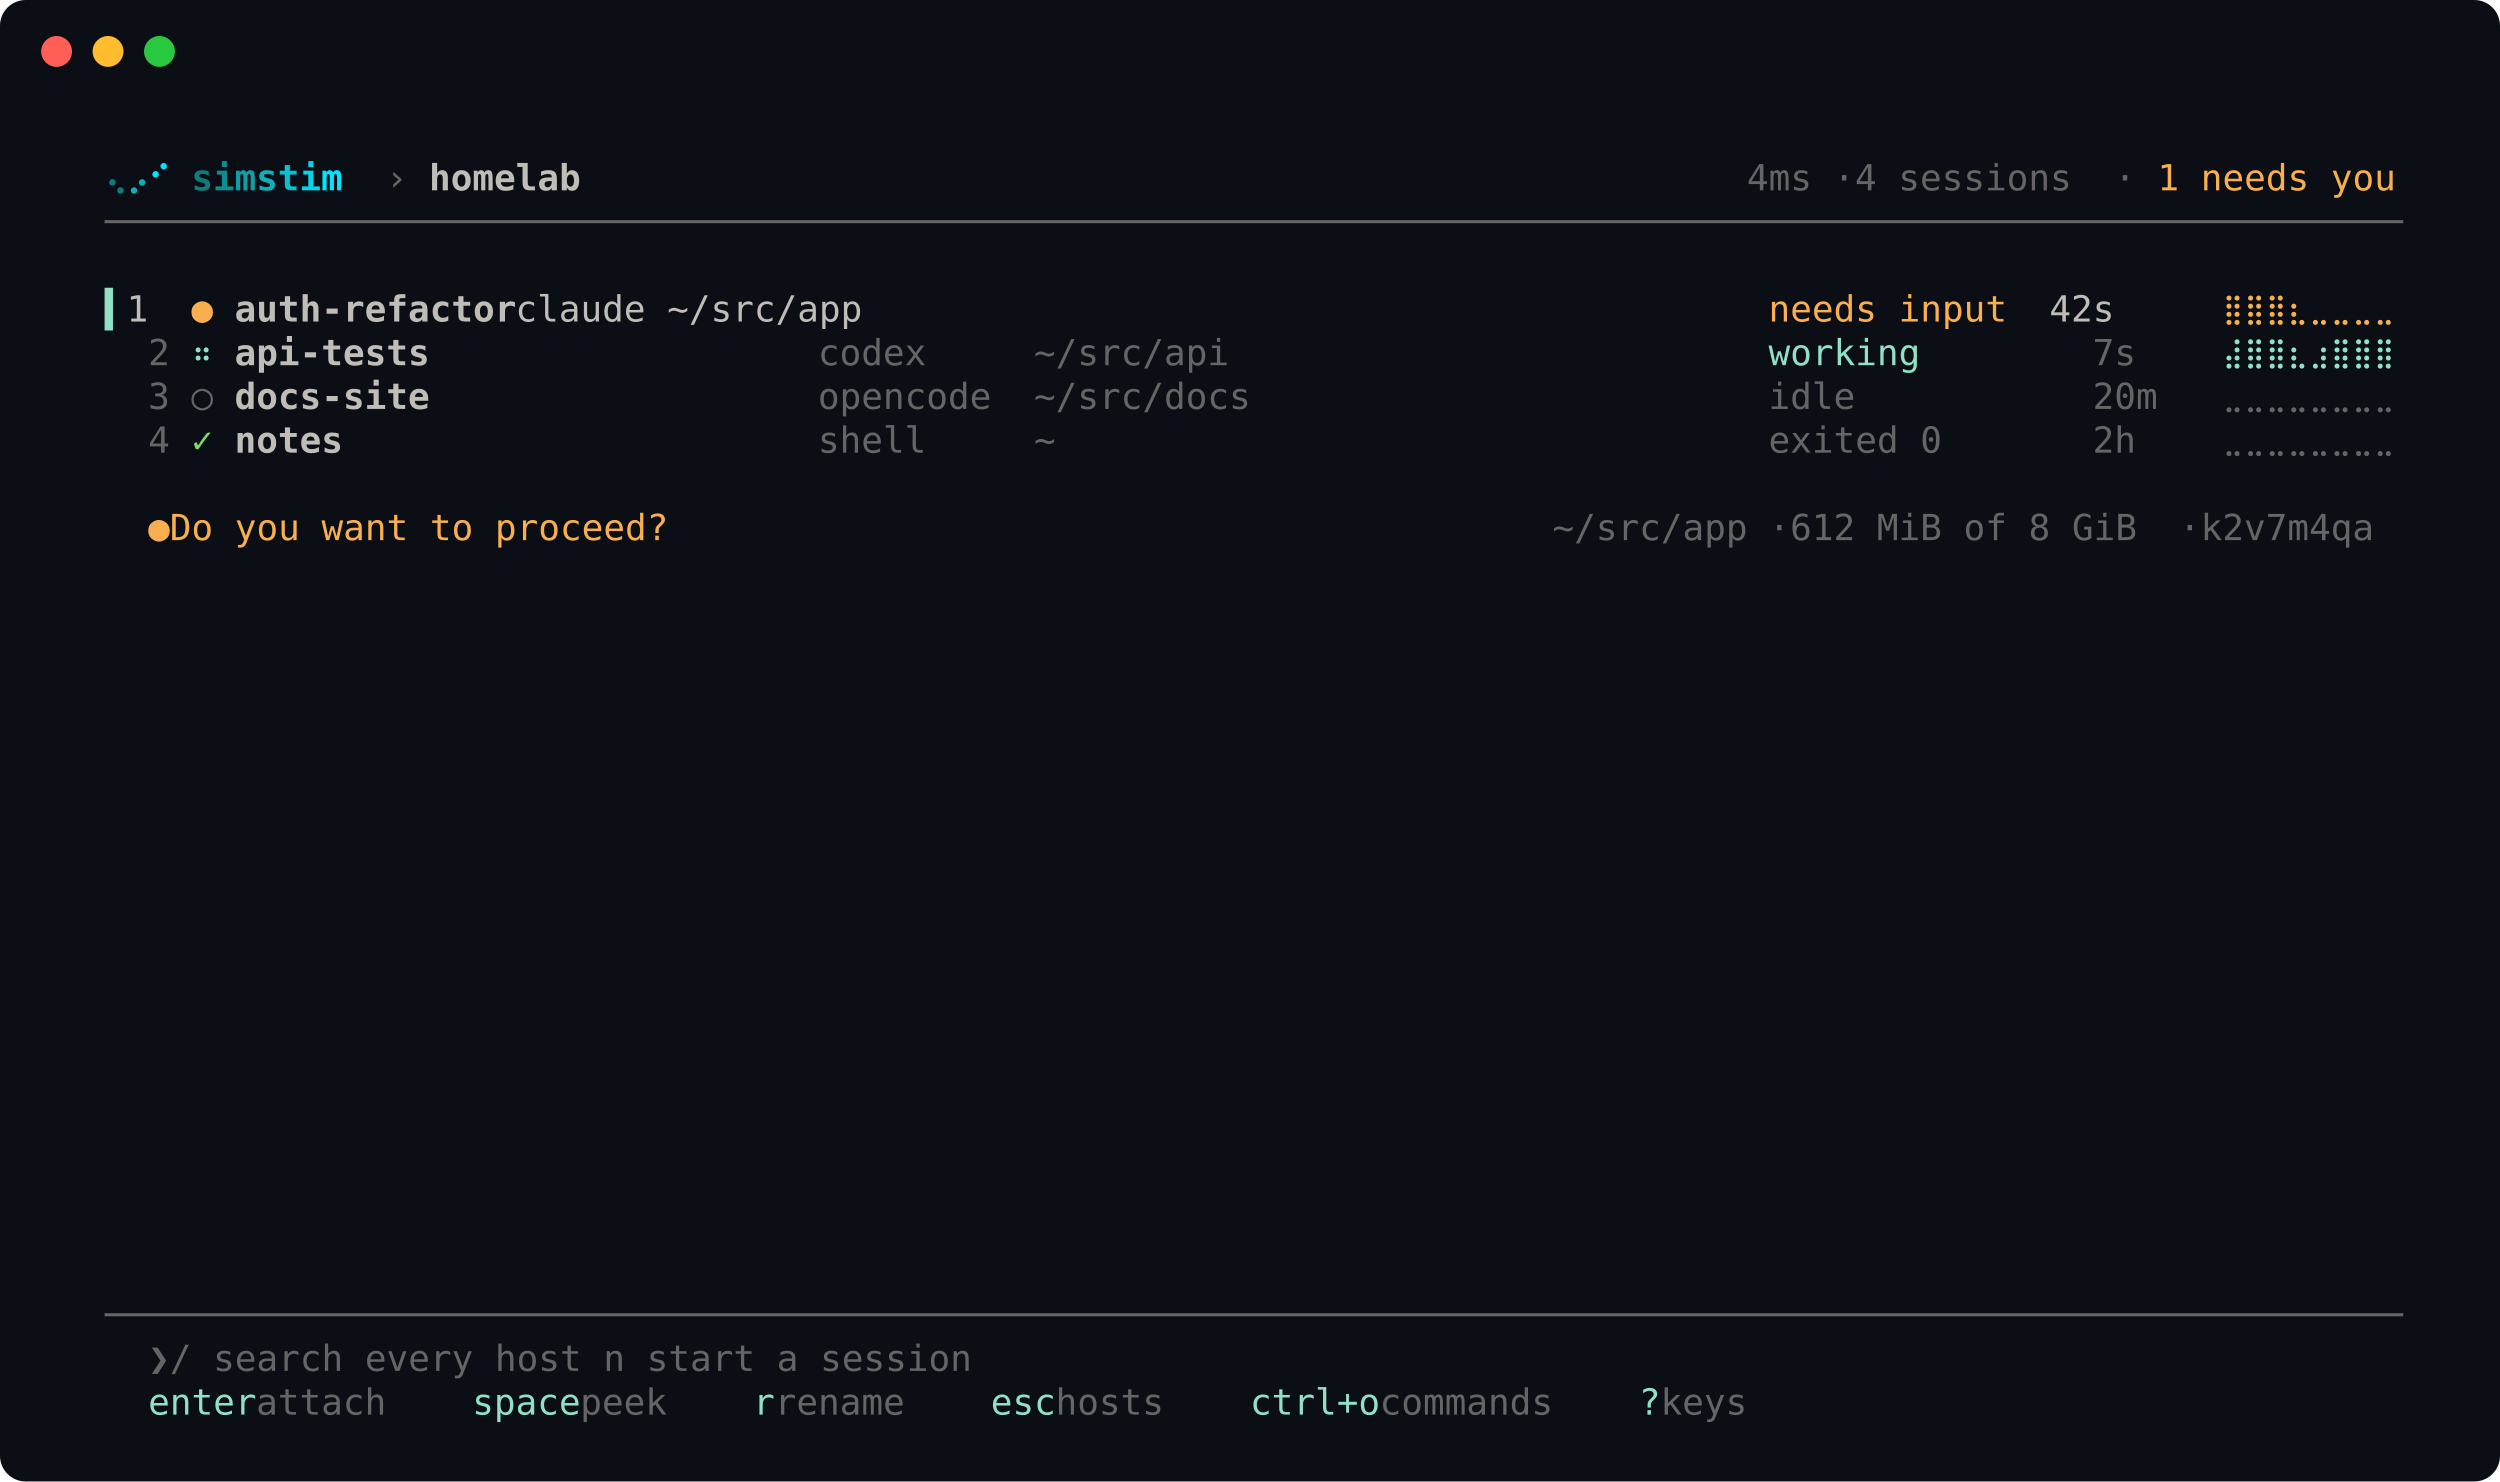
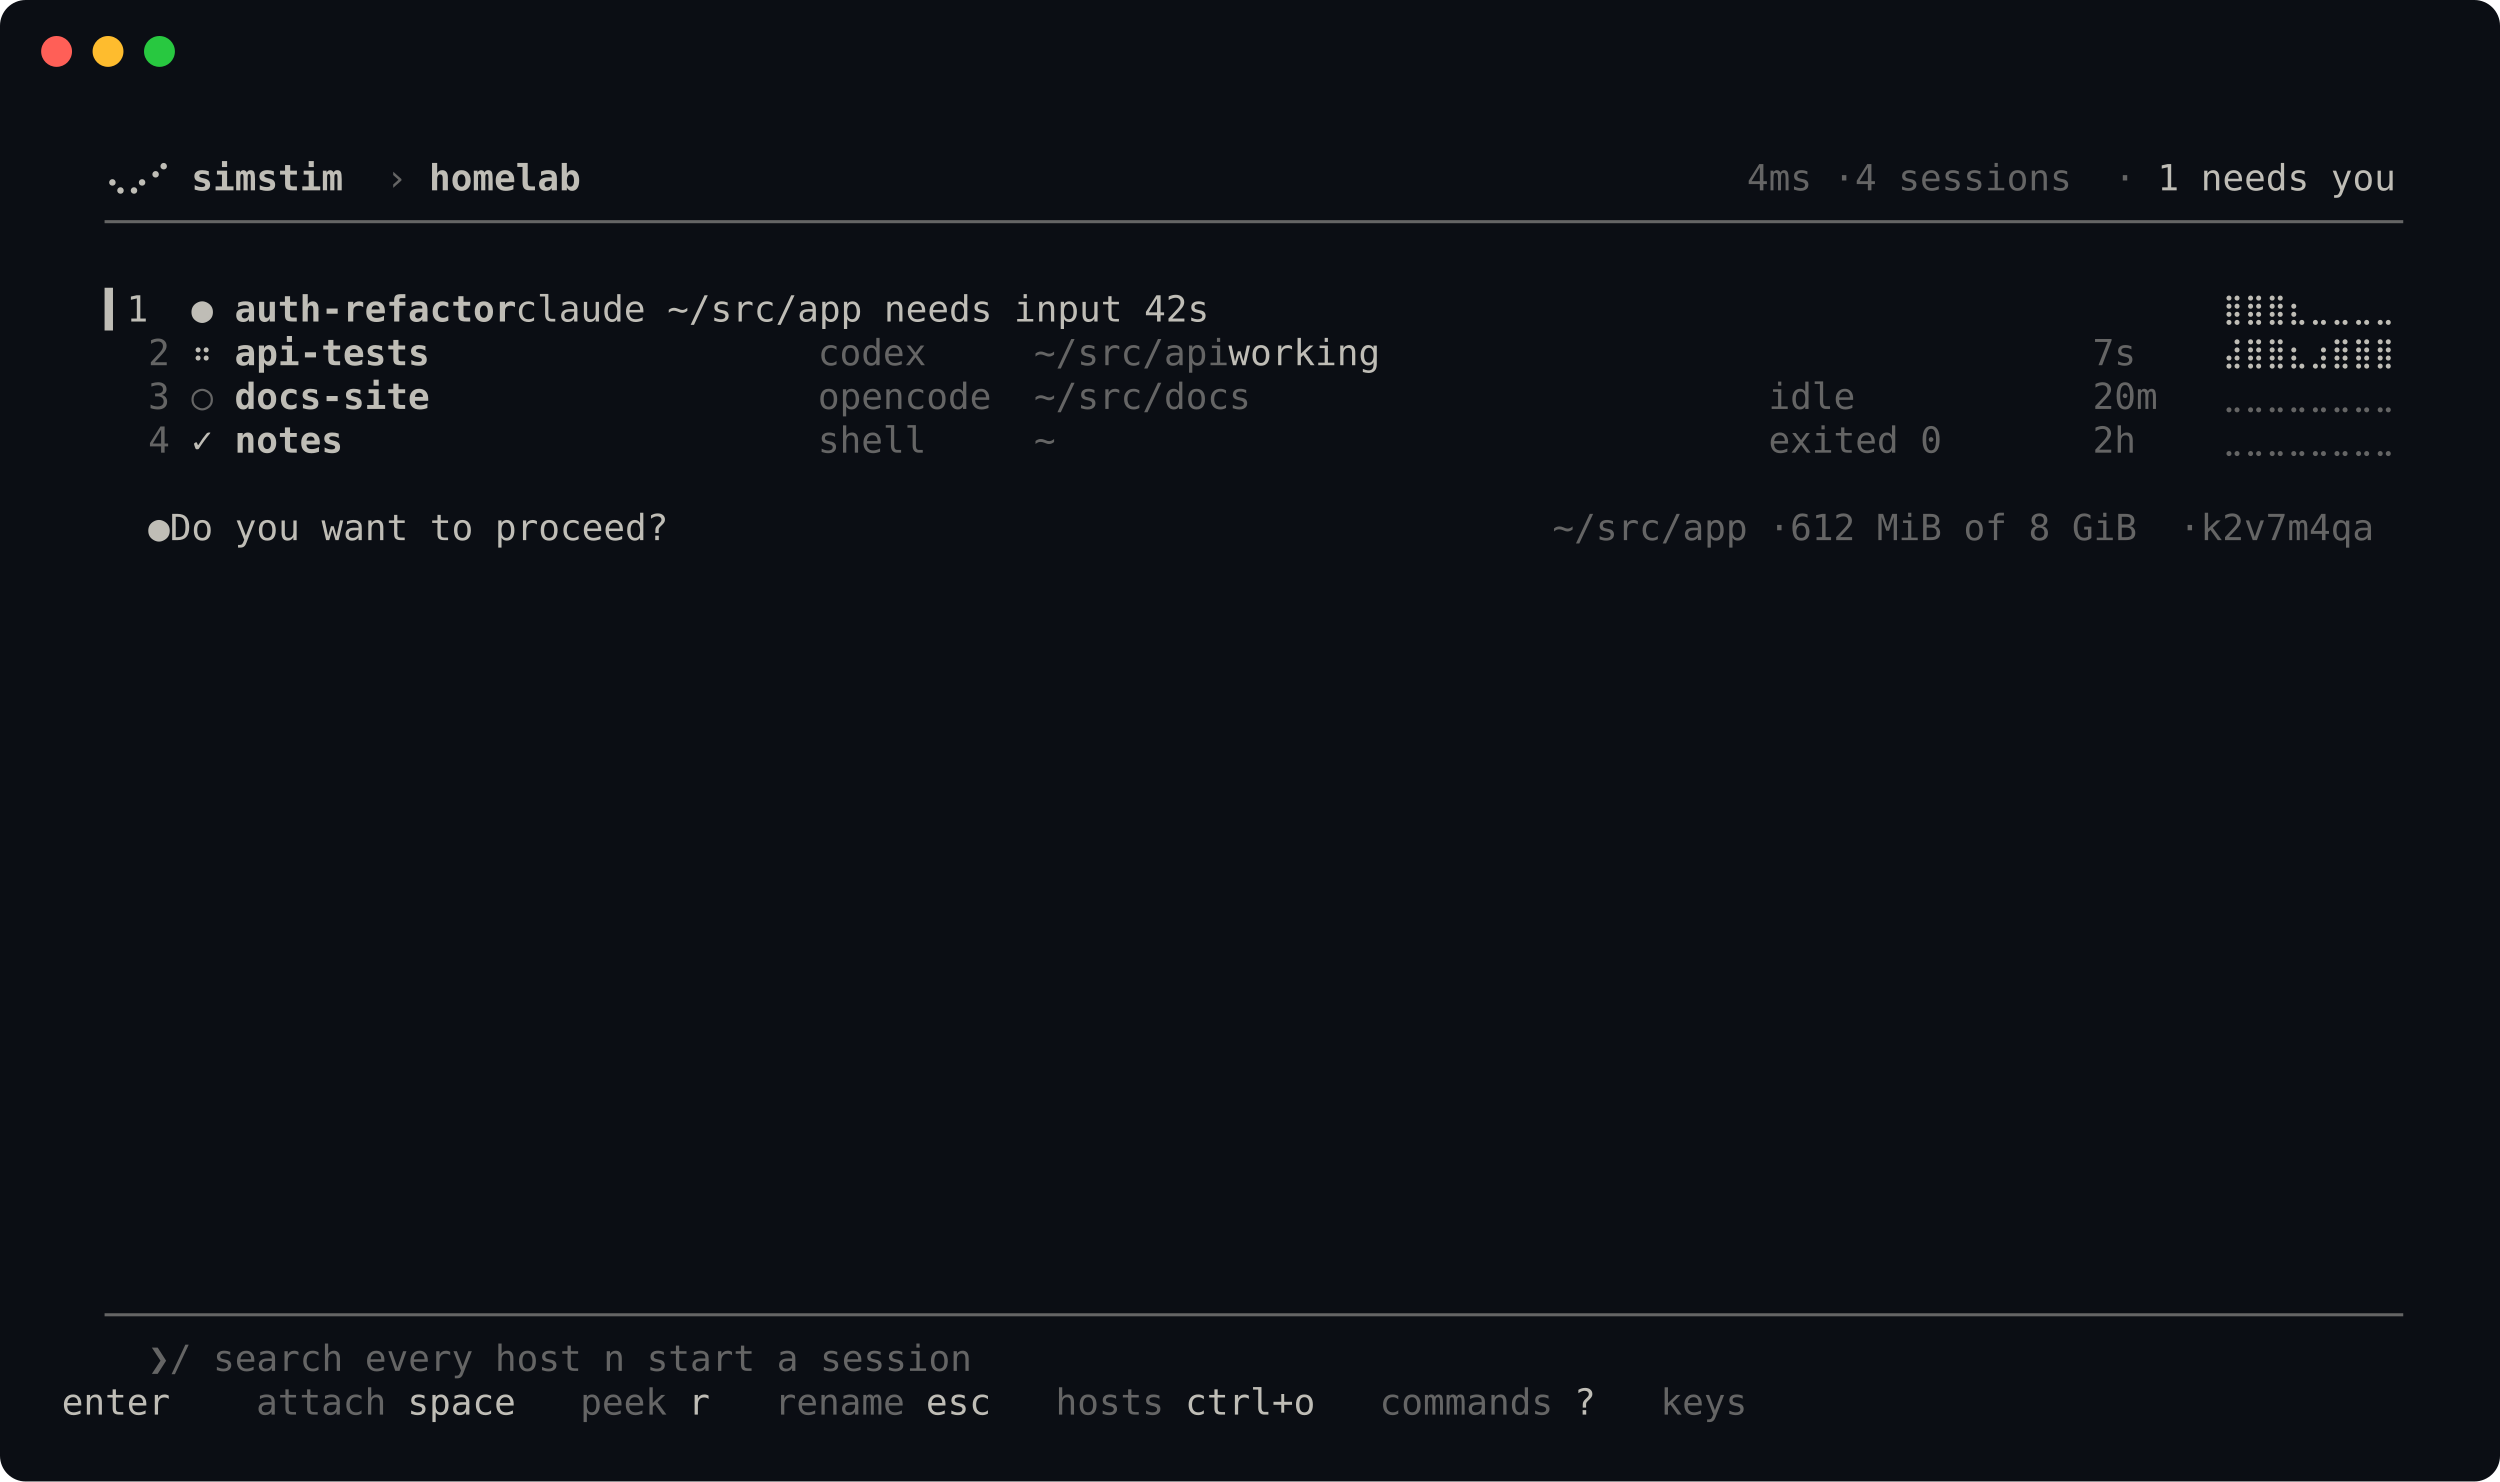
<svg xmlns="http://www.w3.org/2000/svg" width="972" height="576" viewBox="0 0 972 576">
  <style>text{font-family:"JetBrains Mono","SF Mono",Menlo,Consolas,"DejaVu Sans Mono",monospace;font-size:14px;white-space:pre}</style>
  <rect width="972" height="576" rx="10" fill="#0B0E14" />
  <circle cx="22" cy="20" r="6" fill="#FF5F57" />
  <circle cx="42" cy="20" r="6" fill="#FEBC2E" />
  <circle cx="62" cy="20" r="6" fill="#28C840" />
-   <text x="40.8" y="74.0" textLength="8.4" fill="#0E7C7B" font-weight="bold">⢄</text>
-   <text x="49.2" y="74.0" textLength="8.4" fill="#0EAFBB" font-weight="bold">⡠</text>
-   <text x="57.6" y="74.0" textLength="8.4" fill="#00E5FF" font-weight="bold">⠊</text>
-   <text x="74.4" y="74.0" textLength="8.4" fill="#0E7C7B" font-weight="bold">s</text>
-   <text x="82.8" y="74.0" textLength="8.4" fill="#0E8D90" font-weight="bold">i</text>
-   <text x="91.2" y="74.0" textLength="8.4" fill="#0F9EA5" font-weight="bold">m</text>
-   <text x="99.6" y="74.0" textLength="8.4" fill="#0EAFBB" font-weight="bold">s</text>
-   <text x="108.0" y="74.0" textLength="8.4" fill="#0BC1D1" font-weight="bold">t</text>
-   <text x="116.4" y="74.0" textLength="8.4" fill="#06D3E8" font-weight="bold">i</text>
-   <text x="124.8" y="74.0" textLength="8.4" fill="#00E5FF" font-weight="bold">m</text>
+   <text x="40.8" y="74.0" textLength="8.4" fill="#BFBDB6" font-weight="bold">⢄</text>
+   <text x="49.2" y="74.0" textLength="8.4" fill="#BFBDB6" font-weight="bold">⡠</text>
+   <text x="57.6" y="74.0" textLength="8.4" fill="#BFBDB6" font-weight="bold">⠊</text>
+   <text x="74.4" y="74.0" textLength="58.8" fill="#BFBDB6" font-weight="bold">simstim</text>
  <text x="150.0" y="74.0" textLength="8.4" fill="#656565">›</text>
  <text x="166.8" y="74.0" textLength="58.8" fill="#BFBDB6" font-weight="bold">homelab</text>
  <text x="679.2" y="74.0" textLength="33.6" fill="#656565">4ms </text>
  <text x="712.8" y="74.0" textLength="8.4" fill="#656565">·</text>
  <text x="721.2" y="74.0" textLength="100.8" fill="#656565"> 4 sessions </text>
  <text x="822.0" y="74.0" textLength="8.4" fill="#656565">·</text>
-   <text x="838.8" y="74.0" textLength="92.4" fill="#F9AF4F">1 needs you</text>
+   <text x="838.8" y="74.0" textLength="109.2" fill="#BFBDB6">1 needs you  </text>
  <text x="40.8" y="91.0" textLength="890.4" fill="#656565">──────────────────────────────────────────────────────────────────────────────────────────────────────────</text>
-   <text x="40.8" y="125.0" textLength="8.4" fill="#90E1C6">▍</text>
+   <text x="40.8" y="125.0" textLength="8.4" fill="#BFBDB6">▍</text>
  <text x="49.2" y="125.0" textLength="25.2" fill="#BFBDB6"> 1 </text>
-   <text x="74.4" y="125.0" textLength="8.4" fill="#F9AF4F">●</text>
+   <text x="74.4" y="125.0" textLength="8.4" fill="#BFBDB6">●</text>
  <text x="91.2" y="125.0" textLength="109.2" fill="#BFBDB6" font-weight="bold">auth-refactor</text>
-   <text x="200.4" y="125.0" textLength="487.2" fill="#BFBDB6">              claude    ~/src/app                         </text>
-   <text x="687.6" y="125.0" textLength="109.2" fill="#F9AF4F">needs input  </text>
-   <text x="796.8" y="125.0" textLength="67.2" fill="#BFBDB6">   42s  </text>
-   <text x="864.0" y="125.0" textLength="8.4" fill="#F9AF4F">⣿</text>
-   <text x="872.4" y="125.0" textLength="8.4" fill="#F9AF4F">⣿</text>
-   <text x="880.8" y="125.0" textLength="8.4" fill="#F9AF4F">⣿</text>
-   <text x="889.2" y="125.0" textLength="8.4" fill="#F9AF4F">⣆</text>
-   <text x="897.6" y="125.0" textLength="8.4" fill="#F9AF4F">⣀</text>
-   <text x="906.0" y="125.0" textLength="8.4" fill="#F9AF4F">⣀</text>
-   <text x="914.4" y="125.0" textLength="8.4" fill="#F9AF4F">⣀</text>
-   <text x="922.8" y="125.0" textLength="8.4" fill="#F9AF4F">⣀</text>
+   <text x="200.4" y="125.0" textLength="663.6" fill="#BFBDB6">              claude    ~/src/app                         needs input     42s  </text>
+   <text x="864.0" y="125.0" textLength="8.4" fill="#BFBDB6">⣿</text>
+   <text x="872.4" y="125.0" textLength="8.4" fill="#BFBDB6">⣿</text>
+   <text x="880.8" y="125.0" textLength="8.4" fill="#BFBDB6">⣿</text>
+   <text x="889.2" y="125.0" textLength="8.4" fill="#BFBDB6">⣆</text>
+   <text x="897.6" y="125.0" textLength="8.4" fill="#BFBDB6">⣀</text>
+   <text x="906.0" y="125.0" textLength="8.4" fill="#BFBDB6">⣀</text>
+   <text x="914.4" y="125.0" textLength="8.4" fill="#BFBDB6">⣀</text>
+   <text x="922.8" y="125.0" textLength="8.4" fill="#BFBDB6">⣀</text>
  <text x="57.6" y="142.0" textLength="8.4" fill="#656565">2</text>
-   <text x="74.4" y="142.0" textLength="8.4" fill="#90E1C6">⠶</text>
+   <text x="74.4" y="142.0" textLength="8.4" fill="#BFBDB6">⠶</text>
  <text x="91.2" y="142.0" textLength="75.6" fill="#BFBDB6" font-weight="bold">api-tests</text>
  <text x="318.0" y="142.0" textLength="67.2" fill="#656565">codex   </text>
  <text x="402.0" y="142.0" textLength="75.6" fill="#656565">~/src/api</text>
-   <text x="687.6" y="142.0" textLength="109.2" fill="#90E1C6">working      </text>
+   <text x="477.6" y="142.0" textLength="336.0" fill="#BFBDB6">                         working        </text>
  <text x="813.6" y="142.0" textLength="33.6" fill="#656565">  7s</text>
-   <text x="864.0" y="142.0" textLength="8.4" fill="#90E1C6">⣼</text>
-   <text x="872.4" y="142.0" textLength="8.4" fill="#90E1C6">⣿</text>
-   <text x="880.8" y="142.0" textLength="8.4" fill="#90E1C6">⣿</text>
-   <text x="889.2" y="142.0" textLength="8.4" fill="#90E1C6">⣆</text>
-   <text x="897.6" y="142.0" textLength="8.4" fill="#90E1C6">⣰</text>
-   <text x="906.0" y="142.0" textLength="8.4" fill="#90E1C6">⣿</text>
-   <text x="914.4" y="142.0" textLength="8.4" fill="#90E1C6">⣿</text>
-   <text x="922.8" y="142.0" textLength="8.4" fill="#90E1C6">⣿</text>
+   <text x="864.0" y="142.0" textLength="8.4" fill="#BFBDB6">⣼</text>
+   <text x="872.4" y="142.0" textLength="8.4" fill="#BFBDB6">⣿</text>
+   <text x="880.8" y="142.0" textLength="8.4" fill="#BFBDB6">⣿</text>
+   <text x="889.2" y="142.0" textLength="8.4" fill="#BFBDB6">⣆</text>
+   <text x="897.6" y="142.0" textLength="8.4" fill="#BFBDB6">⣰</text>
+   <text x="906.0" y="142.0" textLength="8.4" fill="#BFBDB6">⣿</text>
+   <text x="914.4" y="142.0" textLength="8.4" fill="#BFBDB6">⣿</text>
+   <text x="922.8" y="142.0" textLength="8.4" fill="#BFBDB6">⣿</text>
  <text x="57.6" y="159.0" textLength="8.4" fill="#656565">3</text>
  <text x="74.4" y="159.0" textLength="8.4" fill="#656565">○</text>
  <text x="91.2" y="159.0" textLength="75.6" fill="#BFBDB6" font-weight="bold">docs-site</text>
  <text x="318.0" y="159.0" textLength="67.2" fill="#656565">opencode</text>
  <text x="402.0" y="159.0" textLength="84.0" fill="#656565">~/src/docs</text>
  <text x="687.6" y="159.0" textLength="109.2" fill="#656565">idle         </text>
  <text x="813.6" y="159.0" textLength="33.6" fill="#656565"> 20m</text>
  <text x="864.0" y="159.0" textLength="8.4" fill="#656565">⣀</text>
  <text x="872.4" y="159.0" textLength="8.4" fill="#656565">⣀</text>
  <text x="880.8" y="159.0" textLength="8.4" fill="#656565">⣀</text>
  <text x="889.2" y="159.0" textLength="8.4" fill="#656565">⣀</text>
  <text x="897.6" y="159.0" textLength="8.4" fill="#656565">⣀</text>
  <text x="906.0" y="159.0" textLength="8.4" fill="#656565">⣀</text>
  <text x="914.4" y="159.0" textLength="8.4" fill="#656565">⣀</text>
  <text x="922.8" y="159.0" textLength="8.4" fill="#656565">⣀</text>
  <text x="57.6" y="176.0" textLength="8.4" fill="#656565">4</text>
-   <text x="74.4" y="176.0" textLength="8.4" fill="#7FD962">✓</text>
+   <text x="74.4" y="176.0" textLength="8.4" fill="#BFBDB6">✓</text>
  <text x="91.2" y="176.0" textLength="42.0" fill="#BFBDB6" font-weight="bold">notes</text>
  <text x="318.0" y="176.0" textLength="67.2" fill="#656565">shell   </text>
  <text x="402.0" y="176.0" textLength="8.4" fill="#656565">~</text>
  <text x="687.6" y="176.0" textLength="109.2" fill="#656565">exited 0     </text>
  <text x="813.6" y="176.0" textLength="33.6" fill="#656565">  2h</text>
  <text x="864.0" y="176.0" textLength="8.4" fill="#656565">⣀</text>
  <text x="872.4" y="176.0" textLength="8.4" fill="#656565">⣀</text>
  <text x="880.8" y="176.0" textLength="8.4" fill="#656565">⣀</text>
  <text x="889.2" y="176.0" textLength="8.4" fill="#656565">⣀</text>
  <text x="897.6" y="176.0" textLength="8.4" fill="#656565">⣀</text>
  <text x="906.0" y="176.0" textLength="8.4" fill="#656565">⣀</text>
  <text x="914.4" y="176.0" textLength="8.4" fill="#656565">⣀</text>
  <text x="922.8" y="176.0" textLength="8.4" fill="#656565">⣀</text>
-   <text x="57.6" y="210.0" textLength="8.4" fill="#F9AF4F">●</text>
-   <text x="66.0" y="210.0" textLength="201.6" fill="#F9AF4F"> Do you want to proceed?</text>
+   <text x="57.6" y="210.0" textLength="8.4" fill="#BFBDB6">●</text>
+   <text x="66.0" y="210.0" textLength="537.6" fill="#BFBDB6"> Do you want to proceed?                                        </text>
  <text x="603.6" y="210.0" textLength="84.0" fill="#656565">~/src/app </text>
  <text x="687.6" y="210.0" textLength="8.4" fill="#656565">·</text>
  <text x="696.0" y="210.0" textLength="151.2" fill="#656565"> 612 MiB of 8 GiB </text>
  <text x="847.2" y="210.0" textLength="8.4" fill="#656565">·</text>
  <text x="855.6" y="210.0" textLength="75.6" fill="#656565"> k2v7m4qa</text>
  <text x="40.8" y="516.0" textLength="890.4" fill="#656565">──────────────────────────────────────────────────────────────────────────────────────────────────────────</text>
  <text x="57.6" y="533.0" textLength="8.4" fill="#656565">❯</text>
  <text x="66.0" y="533.0" textLength="336.0" fill="#656565"> / search every host   n start a session</text>
-   <text x="57.6" y="550.0" textLength="42.0" fill="#90E1C6">enter</text>
+   <text x="24.0" y="550.0" textLength="75.6" fill="#BFBDB6">    enter</text>
  <text x="99.6" y="550.0" textLength="58.8" fill="#656565"> attach</text>
-   <text x="183.6" y="550.0" textLength="42.0" fill="#90E1C6">space</text>
+   <text x="158.4" y="550.0" textLength="67.2" fill="#BFBDB6">   space</text>
  <text x="225.6" y="550.0" textLength="42.0" fill="#656565"> peek</text>
-   <text x="292.8" y="550.0" textLength="8.4" fill="#90E1C6">r</text>
+   <text x="267.6" y="550.0" textLength="33.6" fill="#BFBDB6">   r</text>
  <text x="301.2" y="550.0" textLength="58.8" fill="#656565"> rename</text>
-   <text x="385.2" y="550.0" textLength="25.2" fill="#90E1C6">esc</text>
+   <text x="360.0" y="550.0" textLength="50.4" fill="#BFBDB6">   esc</text>
  <text x="410.4" y="550.0" textLength="50.4" fill="#656565"> hosts</text>
-   <text x="486.0" y="550.0" textLength="50.4" fill="#90E1C6">ctrl+o</text>
+   <text x="460.8" y="550.0" textLength="75.6" fill="#BFBDB6">   ctrl+o</text>
  <text x="536.4" y="550.0" textLength="75.6" fill="#656565"> commands</text>
-   <text x="637.2" y="550.0" textLength="8.4" fill="#90E1C6">?</text>
+   <text x="612.0" y="550.0" textLength="33.6" fill="#BFBDB6">   ?</text>
  <text x="645.6" y="550.0" textLength="42.0" fill="#656565"> keys</text>
</svg>
